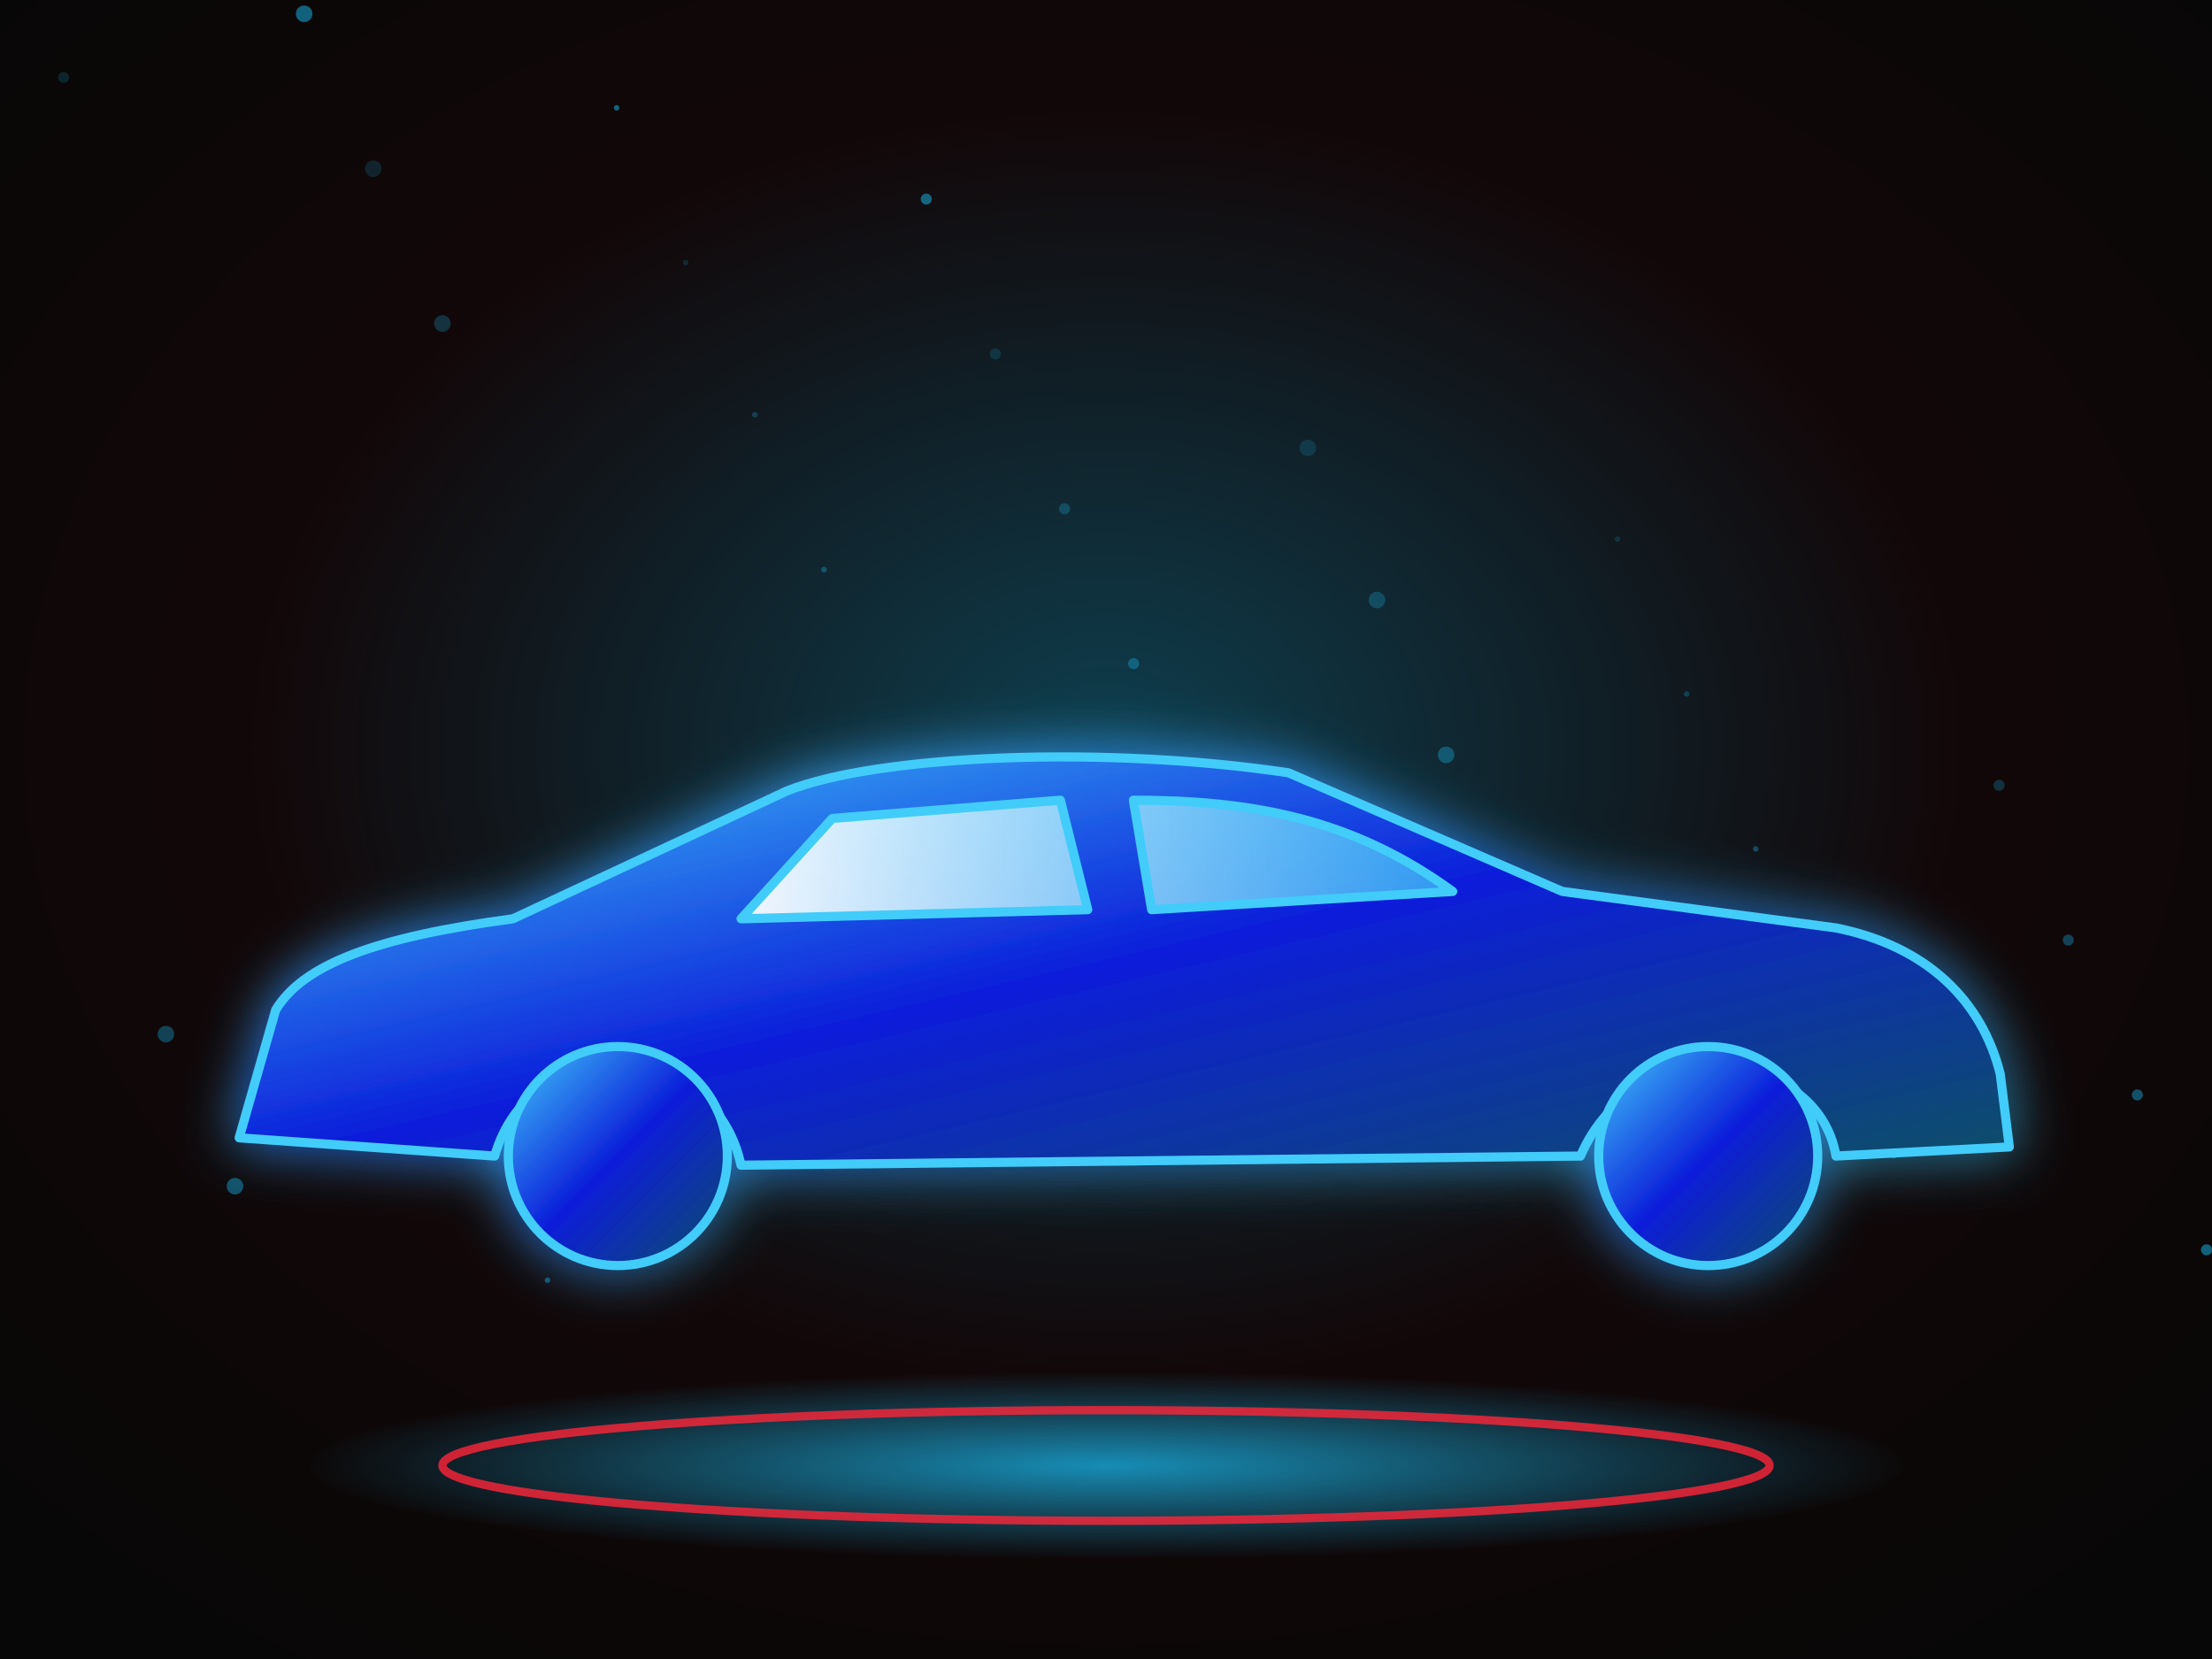
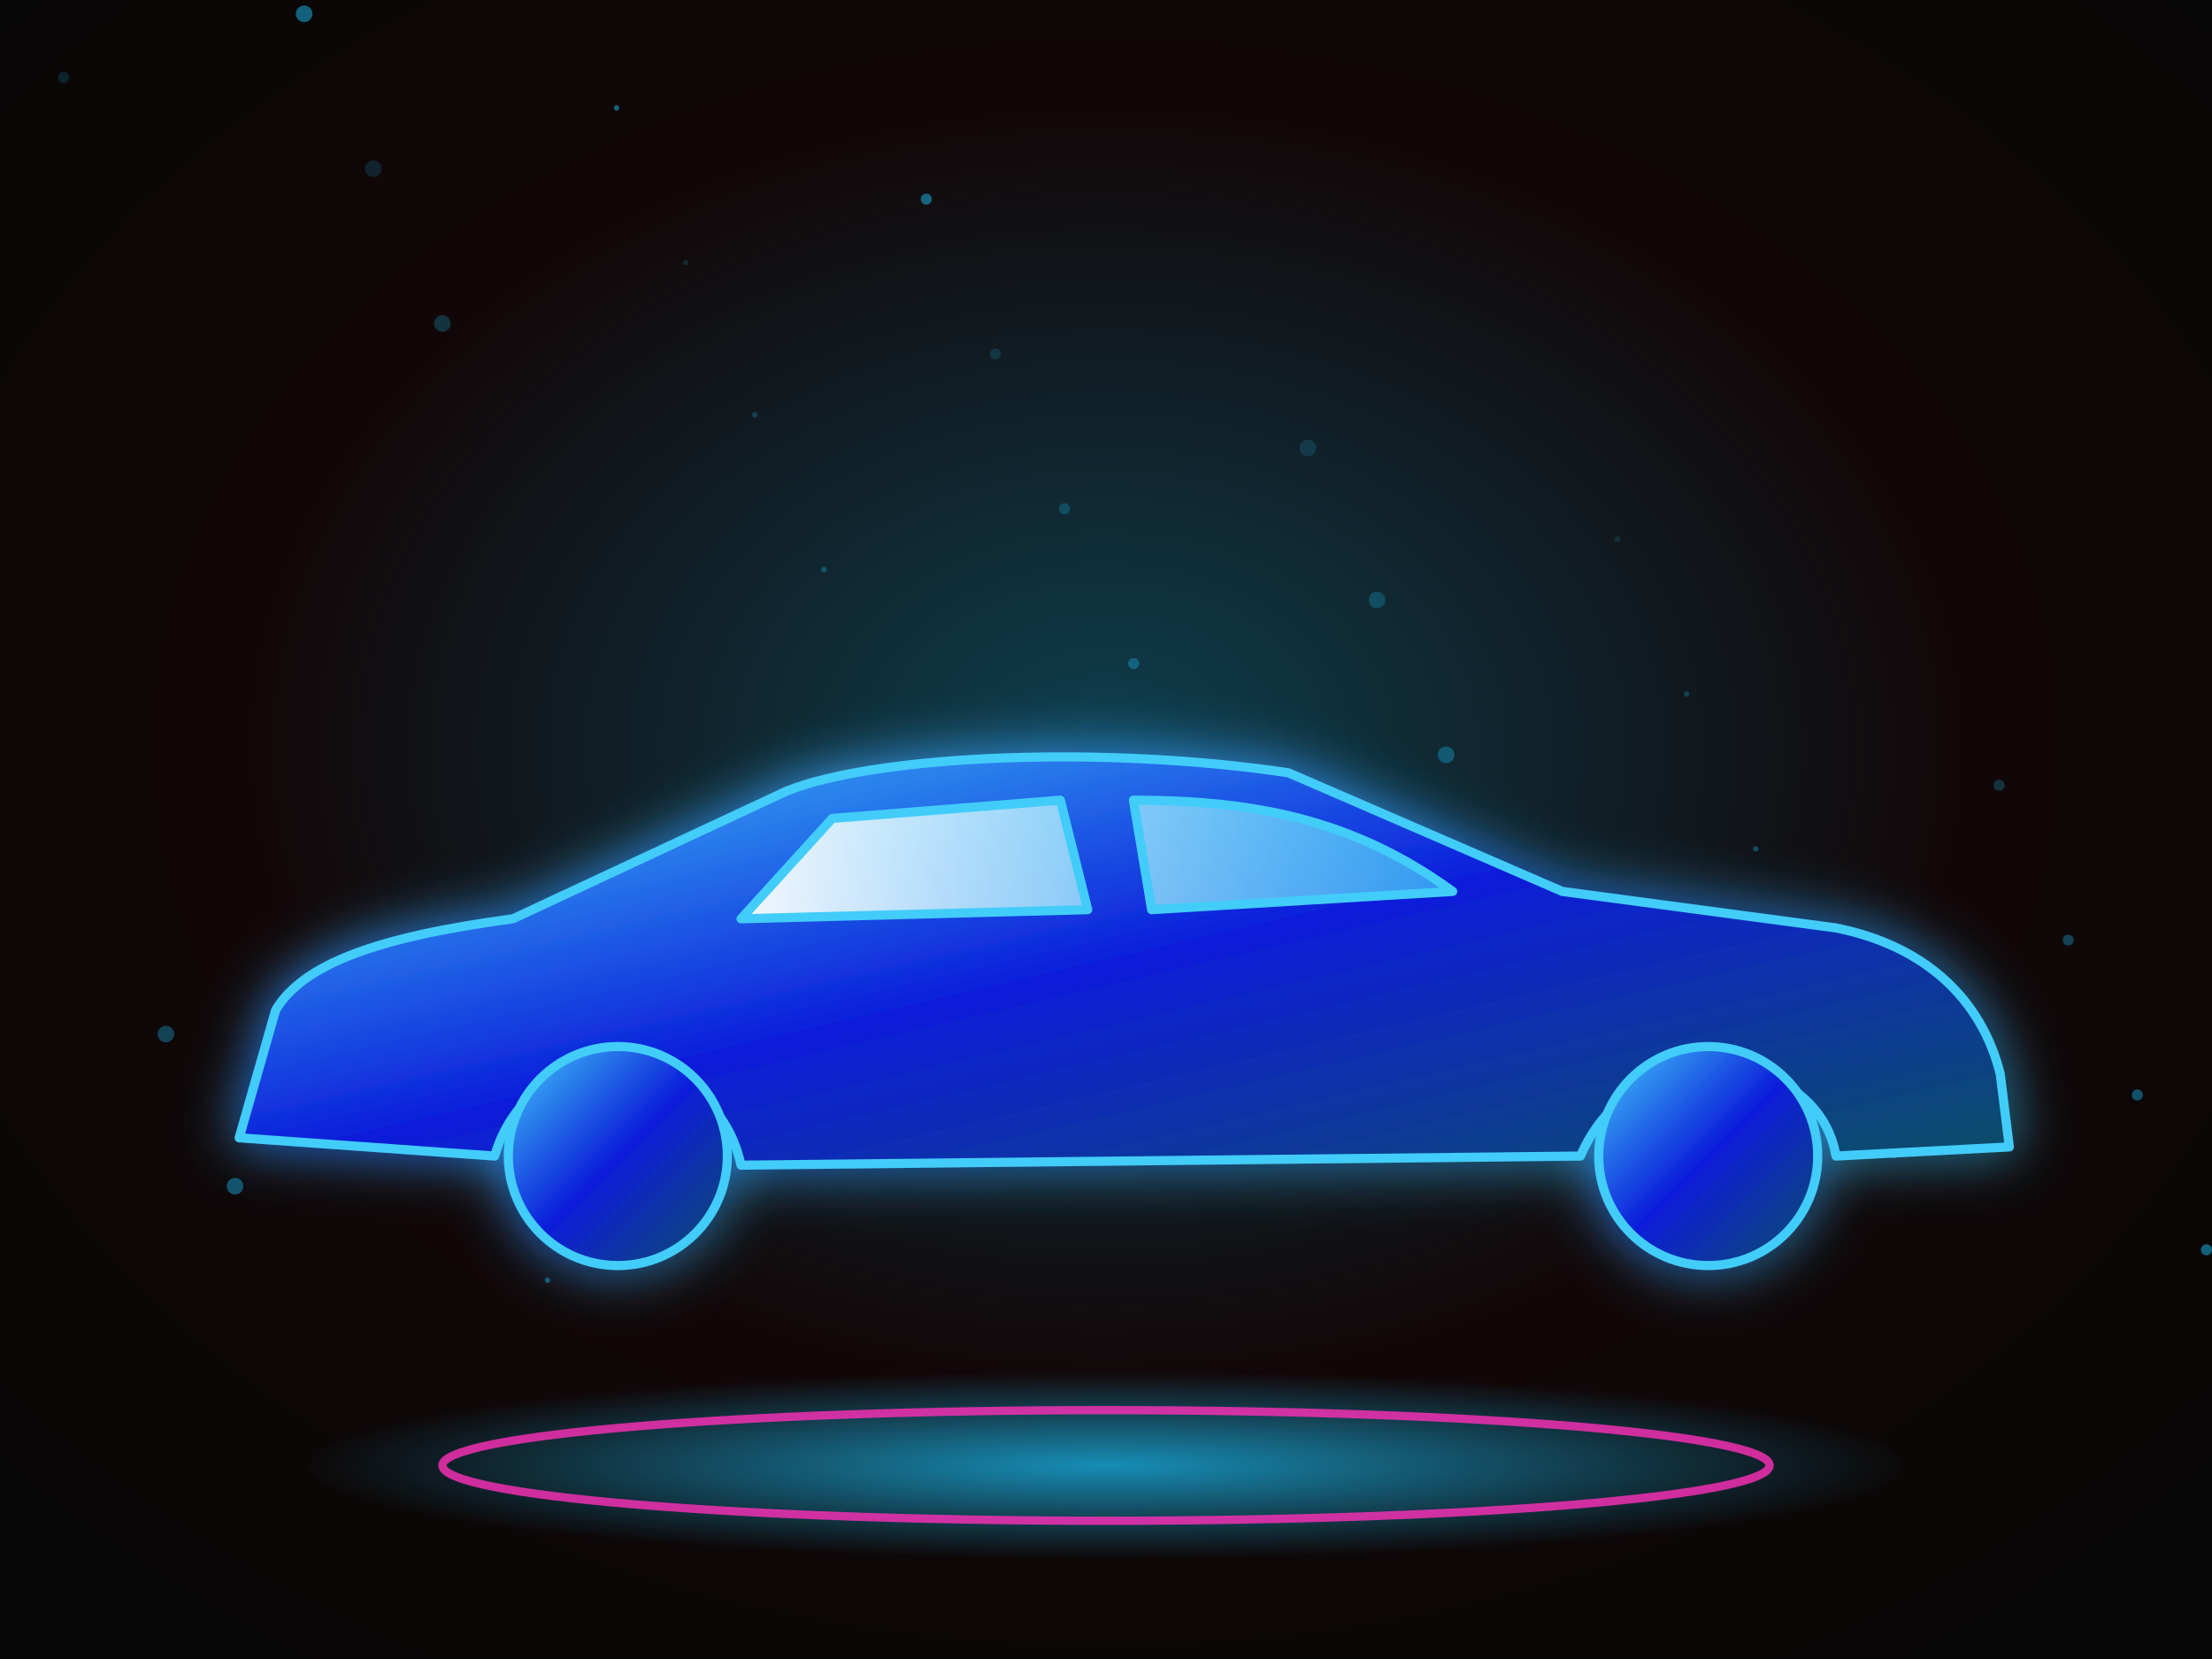
<svg xmlns="http://www.w3.org/2000/svg" viewBox="0 0 800 600" role="img" aria-label="car artwork">
  <defs>
    <radialGradient id="bg" cx="50%" cy="45%" r="70%">
      <stop offset="0" stop-color="hsl(195 70% 18%)" />
      <stop offset=".55" stop-color="#120708" />
      <stop offset="1" stop-color="#070707" />
    </radialGradient>
    <linearGradient id="body" x1="0" y1="0" x2="1" y2="1">
      <stop offset="0" stop-color="hsl(195 95% 62%)" />
      <stop offset=".5" stop-color="hsl(235 90% 45%)" />
      <stop offset="1" stop-color="hsl(195 80% 22%)" />
    </linearGradient>
    <linearGradient id="visor" x1="0" y1="0" x2="1" y2="0">
      <stop offset="0" stop-color="#fff" stop-opacity=".95" />
      <stop offset="1" stop-color="hsl(195 95% 62%)" stop-opacity=".7" />
    </linearGradient>
    <radialGradient id="pad" cx="50%" cy="50%" r="50%">
      <stop offset="0" stop-color="hsl(195 100% 55%)" stop-opacity=".7" />
      <stop offset="1" stop-color="hsl(195 100% 55%)" stop-opacity="0" />
    </radialGradient>
    <filter id="glow" x="-30%" y="-30%" width="160%" height="160%">
      <feGaussianBlur stdDeviation="10" result="b" />
      <feMerge>
        <feMergeNode in="b" />
        <feMergeNode in="SourceGraphic" />
      </feMerge>
    </filter>
  </defs>
  <rect width="800" height="600" fill="url(#bg)" />
  <circle cx="585" cy="195" r="1" fill="hsl(195 100% 55%)" opacity="0.15" />
  <circle cx="723" cy="284" r="2" fill="hsl(195 100% 55%)" opacity="0.23" />
  <circle cx="60" cy="374" r="3" fill="hsl(195 100% 55%)" opacity="0.31" />
  <circle cx="198" cy="463" r="1" fill="hsl(195 100% 55%)" opacity="0.39" />
  <circle cx="335" cy="72" r="2" fill="hsl(195 100% 55%)" opacity="0.47" />
  <circle cx="473" cy="162" r="3" fill="hsl(195 100% 55%)" opacity="0.15" />
  <circle cx="610" cy="251" r="1" fill="hsl(195 100% 55%)" opacity="0.23" />
  <circle cx="748" cy="340" r="2" fill="hsl(195 100% 55%)" opacity="0.31" />
  <circle cx="85" cy="429" r="3" fill="hsl(195 100% 55%)" opacity="0.39" />
  <circle cx="223" cy="39" r="1" fill="hsl(195 100% 55%)" opacity="0.47" />
  <circle cx="360" cy="128" r="2" fill="hsl(195 100% 55%)" opacity="0.15" />
  <circle cx="498" cy="217" r="3" fill="hsl(195 100% 55%)" opacity="0.23" />
  <circle cx="635" cy="307" r="1" fill="hsl(195 100% 55%)" opacity="0.31" />
  <circle cx="773" cy="396" r="2" fill="hsl(195 100% 55%)" opacity="0.39" />
  <circle cx="110" cy="5" r="3" fill="hsl(195 100% 55%)" opacity="0.47" />
  <circle cx="248" cy="95" r="1" fill="hsl(195 100% 55%)" opacity="0.15" />
  <circle cx="385" cy="184" r="2" fill="hsl(195 100% 55%)" opacity="0.23" />
  <circle cx="523" cy="273" r="3" fill="hsl(195 100% 55%)" opacity="0.31" />
  <circle cx="660" cy="362" r="1" fill="hsl(195 100% 55%)" opacity="0.39" />
  <circle cx="798" cy="452" r="2" fill="hsl(195 100% 55%)" opacity="0.47" />
  <circle cx="135" cy="61" r="3" fill="hsl(195 100% 55%)" opacity="0.15" />
  <circle cx="273" cy="150" r="1" fill="hsl(195 100% 55%)" opacity="0.23" />
  <circle cx="410" cy="240" r="2" fill="hsl(195 100% 55%)" opacity="0.31" />
  <circle cx="548" cy="329" r="3" fill="hsl(195 100% 55%)" opacity="0.39" />
  <circle cx="685" cy="418" r="1" fill="hsl(195 100% 55%)" opacity="0.47" />
  <circle cx="23" cy="28" r="2" fill="hsl(195 100% 55%)" opacity="0.15" />
  <circle cx="160" cy="117" r="3" fill="hsl(195 100% 55%)" opacity="0.23" />
  <circle cx="298" cy="206" r="1" fill="hsl(195 100% 55%)" opacity="0.31" />
  <ellipse cx="400" cy="530" rx="288" ry="34" fill="url(#pad)" />
-   <ellipse cx="400" cy="530" rx="240" ry="20" fill="none" stroke="#ff2438" stroke-width="3" opacity=".8" />
+   <ellipse cx="400" cy="530" rx="240" ry="20" fill="none" stroke="#ff2fb9" stroke-width="3" opacity=".8" />
  <g filter="url(#glow)" fill="url(#body)" stroke="hsl(195 95% 62%)" stroke-width="2" stroke-linejoin="round">
    <g transform="translate(70 230) scale(1.65)">
      <path d="M10 110 L18 82 C24 72 40 66 70 62 L130 34 C150 26 200 24 240 30 L300 56 L360 64 C380 68 392 80 396 96 L398 112 L360 114 C356 90 316 86 304 114 L120 116 C114 88 74 86 66 114 Z" />
      <path d="M140 40 L190 36 L196 60 L120 62 Z M206 36 C232 36 254 40 276 56 L210 60 Z" fill="url(#visor)" />
      <circle cx="93" cy="114" r="24" />
      <circle cx="332" cy="114" r="24" />
    </g>
  </g>
</svg>
